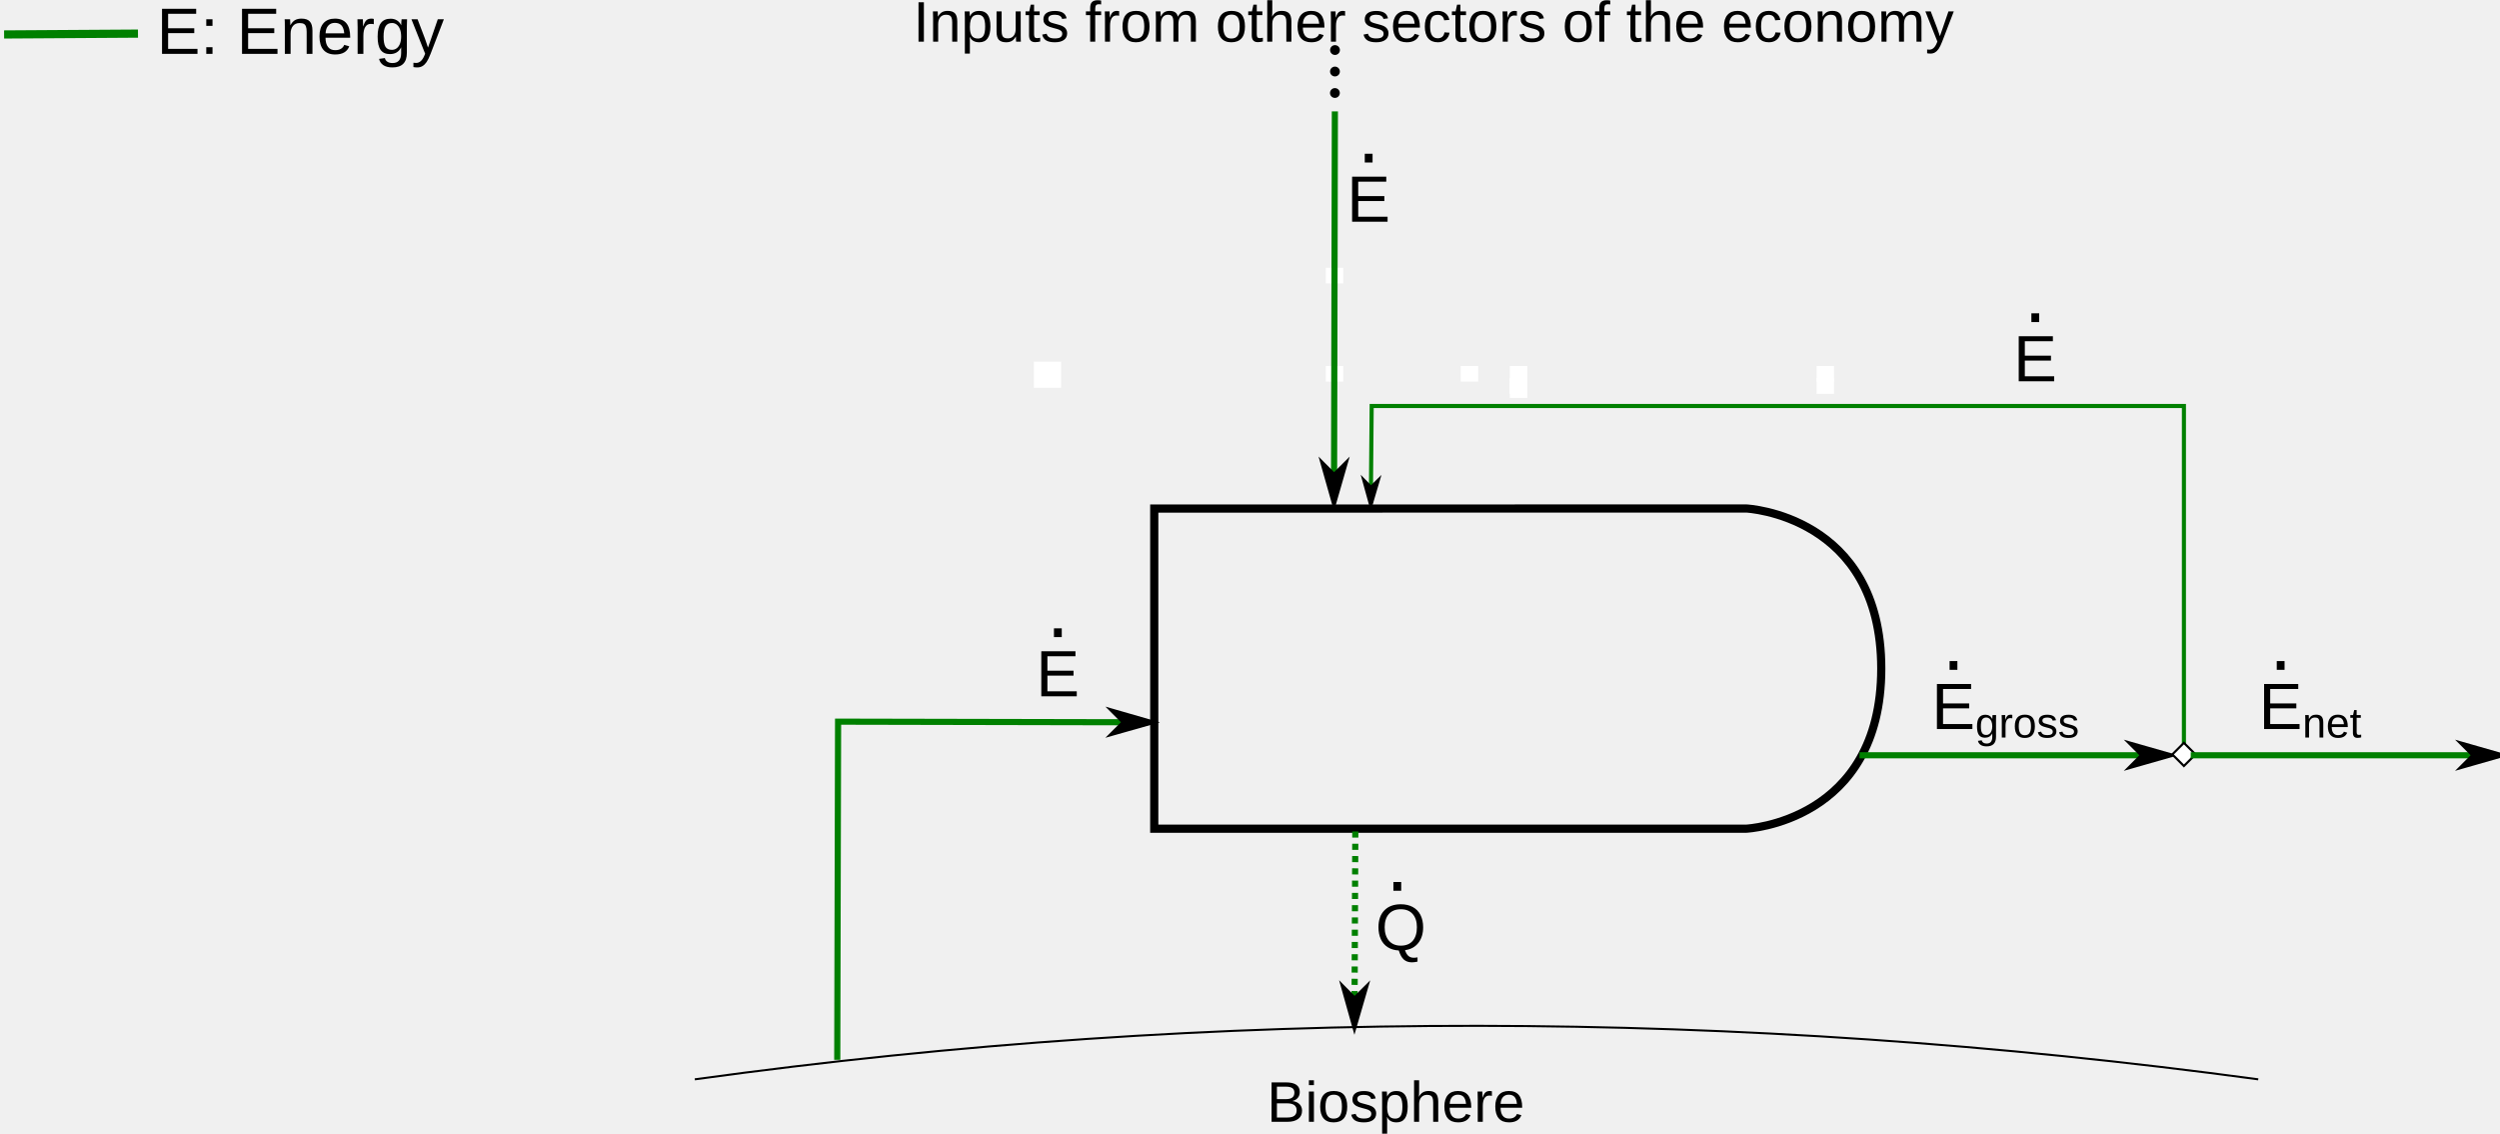
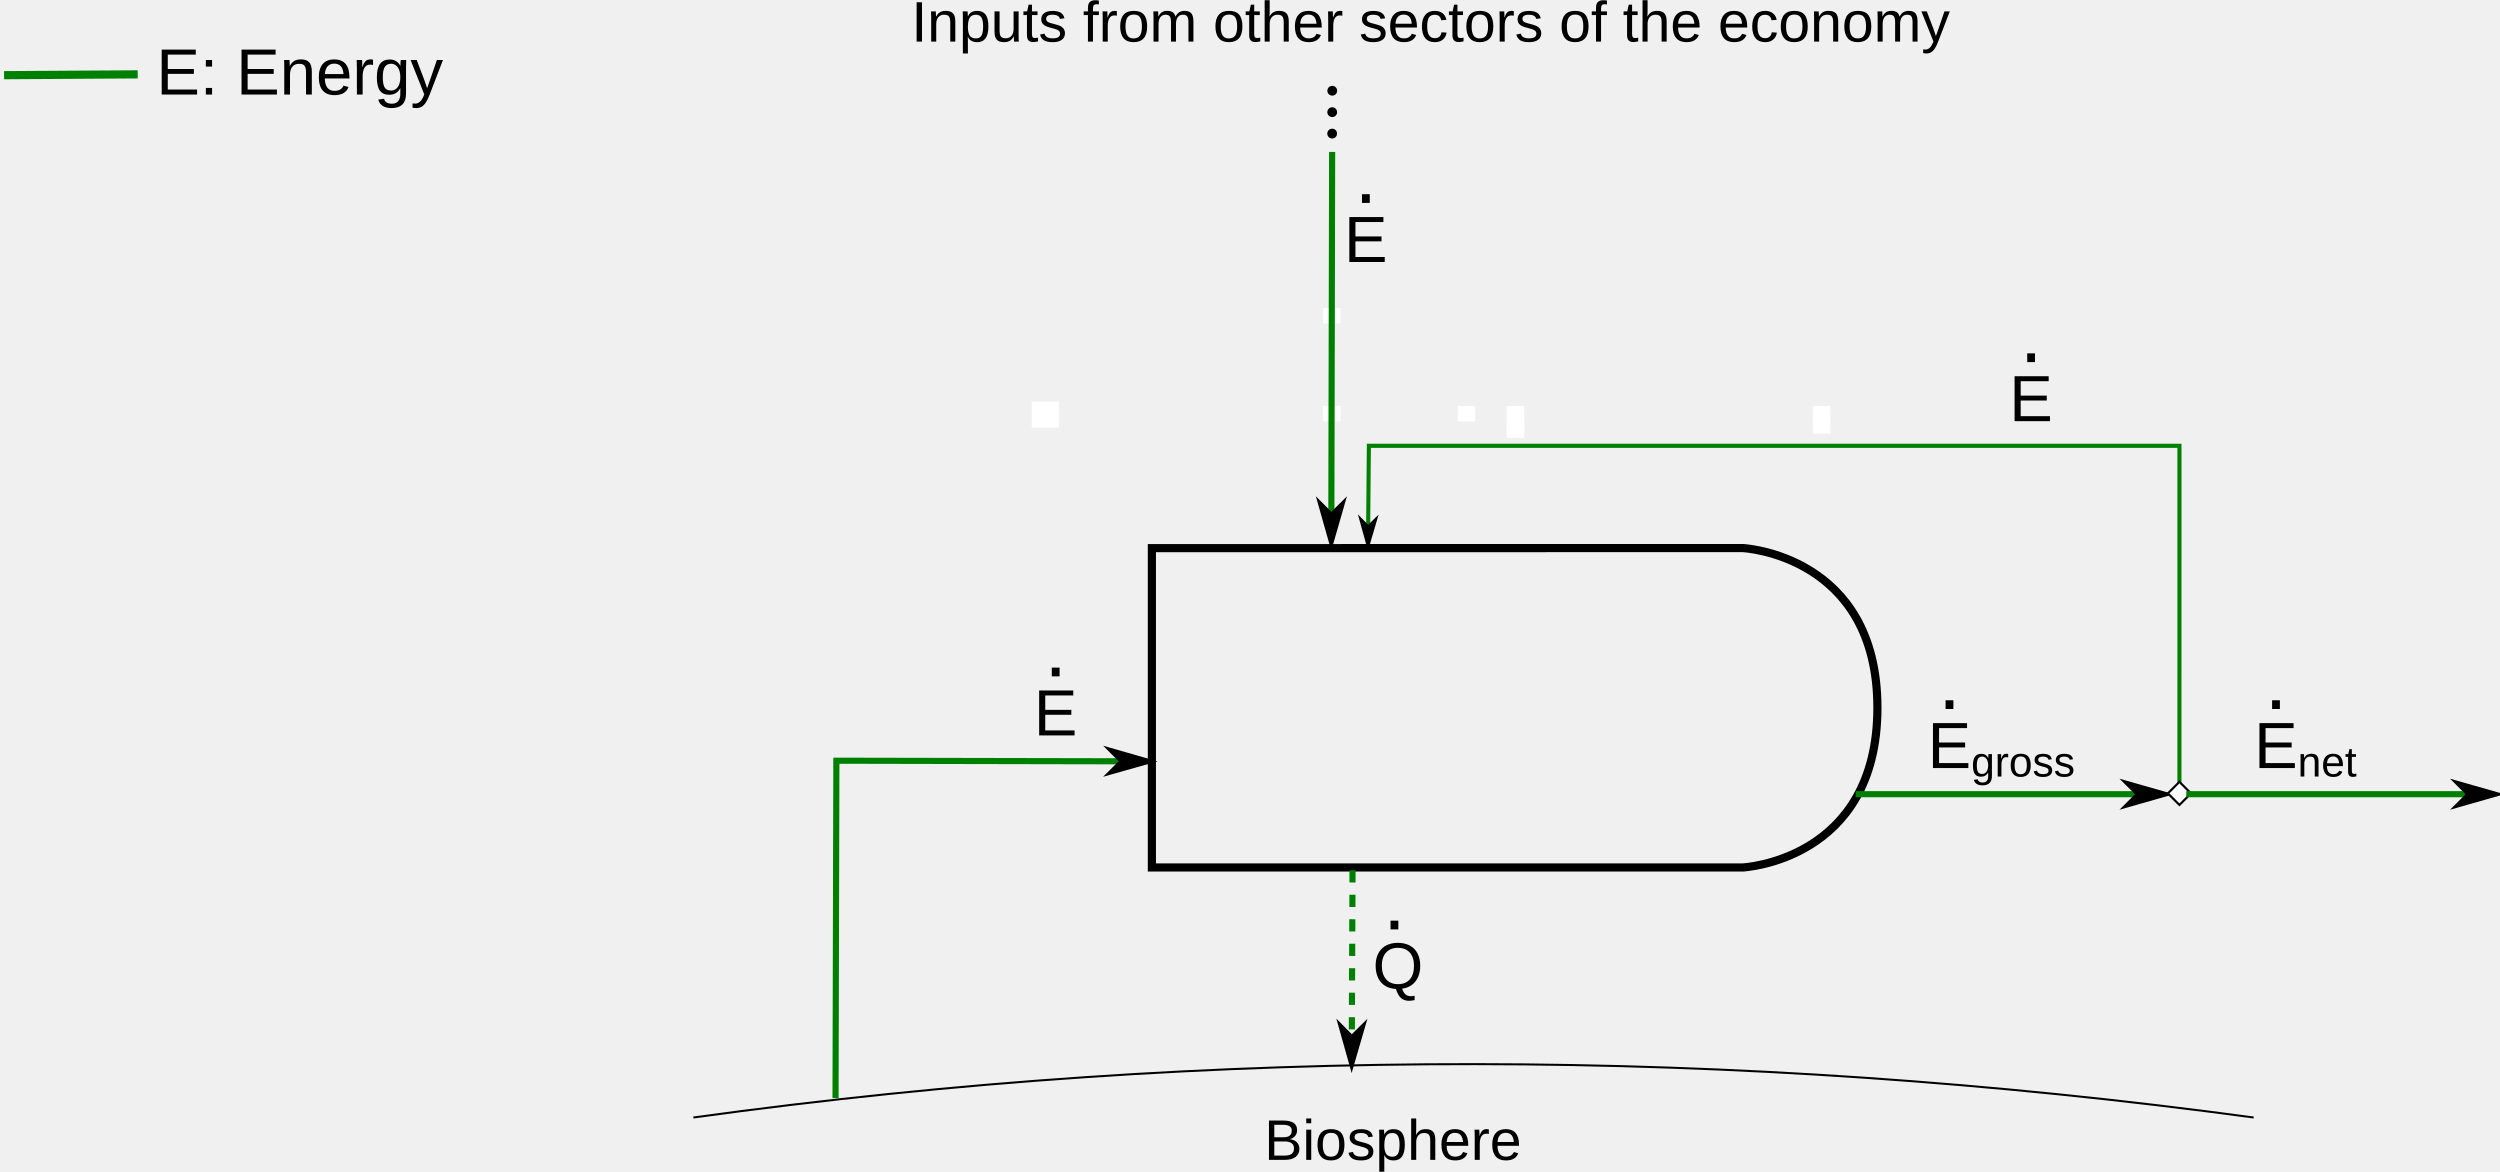
- <svg xmlns="http://www.w3.org/2000/svg" width="1222.111" height="553.949" id="svg2" version="1.1">
+ <svg xmlns="http://www.w3.org/2000/svg" width="1225.111" height="573.949" id="svg2" version="1.1">
  <defs id="defs4">
-     <marker orient="auto" refY="0.0" refX="0.0" id="EmptyDiamondM" style="overflow:visible">
-       <path id="path4092" d="M 0,-7.071 L -7.071,0 L 0,7.071 L 7.071,0 L 0,-7.071 z " style="fill-rule:evenodd;fill:#FFFFFF;stroke:#000000;stroke-width:1.0pt;marker-start:none" transform="scale(0.4)" />
+     <marker orient="auto" refY="0" refX="0" id="EmptyDiamondM" style="overflow:visible">
+       <path id="path4092" d="M 0,-7.071 -7.071,0 0,7.071 7.071,0 0,-7.071 z" style="fill:#ffffff;fill-rule:evenodd;stroke:#000000;stroke-width:1pt;marker-start:none" transform="scale(0.4,0.4)" />
    </marker>
-     <marker orient="auto" refY="0.0" refX="0.0" id="Arrow1Mend" style="overflow:visible;">
-       <path id="path3991" d="M 0.0,0.0 L 5.0,-5.0 L -12.5,0.0 L 5.0,5.0 L 0.0,0.0 z " style="fill-rule:evenodd;stroke:#000000;stroke-width:1.0pt;marker-start:none;" transform="scale(0.4) rotate(180) translate(10,0)" />
+     <marker orient="auto" refY="0" refX="0" id="Arrow1Mend" style="overflow:visible">
+       <path id="path3991" d="M 0,0 5,-5 -12.5,0 5,5 0,0 z" style="fill-rule:evenodd;stroke:#000000;stroke-width:1pt;marker-start:none" transform="matrix(-0.4,0,0,-0.4,-4,0)" />
    </marker>
    <marker orient="auto" refY="0" refX="0" id="Arrow2Mend" style="overflow:visible">
      <path id="path3888" style="font-size:12px;fill-rule:evenodd;stroke-width:0.625;stroke-linejoin:round" d="M 8.719,4.034 -2.207,0.016 8.719,-4.002 c -1.745,2.372 -1.735,5.617 -6e-7,8.035 z" transform="scale(-0.6,-0.6)" />
    </marker>
    <marker orient="auto" refY="0" refX="0" id="EmptyDiamondL" style="overflow:visible">
      <path id="path3968" d="M 0,-7.071 -7.071,0 0,7.071 7.071,0 0,-7.071 z" style="fill:#ffffff;fill-rule:evenodd;stroke:#000000;stroke-width:1pt;marker-start:none" transform="scale(0.8,0.8)" />
    </marker>
    <marker style="overflow:visible" id="InfiniteLineStart" refX="0" refY="0" orient="auto">
      <g id="g4034" transform="translate(-13,0)">
        <circle d="M 3.8,0 C 3.8,0.442 3.442,0.8 3,0.8 2.558,0.8 2.2,0.442 2.2,0 c 0,-0.442 0.358,-0.8 0.8,-0.8 0.442,0 0.8,0.358 0.8,0.8 z" id="circle4036" r="0.8" cy="0" cx="3" />
        <circle d="M 7.3,0 C 7.3,0.442 6.942,0.8 6.5,0.8 6.058,0.8 5.7,0.442 5.7,0 c 0,-0.442 0.358,-0.8 0.8,-0.8 0.442,0 0.8,0.358 0.8,0.8 z" id="circle4038" r="0.8" cy="0" cx="6.5" />
        <circle d="M 10.8,0 C 10.8,0.442 10.442,0.8 10,0.8 9.558,0.8 9.2,0.442 9.2,0 c 0,-0.442 0.358,-0.8 0.8,-0.8 0.442,0 0.8,0.358 0.8,0.8 z" id="circle4040" r="0.8" cy="0" cx="10" />
      </g>
    </marker>
    <marker orient="auto" refY="0" refX="0" id="Arrow1Lend" style="overflow:visible">
      <path id="path3792" d="M 0,0 5,-5 -12.5,0 5,5 0,0 z" style="fill-rule:evenodd;stroke:#000000;stroke-width:1pt;marker-start:none" transform="matrix(-0.8,0,0,-0.8,-10,0)" />
    </marker>
    <marker orient="auto" refY="0" refX="0" id="Arrow1Lstart-0" style="overflow:visible">
      <path id="path4143-5" d="M 0,0 5,-5 -12.5,0 5,5 0,0 z" style="fill-rule:evenodd;stroke:#000000;stroke-width:1pt;marker-start:none" transform="matrix(0.8,0,0,0.8,10,0)" />
    </marker>
    <marker orient="auto" refY="0" refX="0" id="Arrow1Lend-7" style="overflow:visible">
      <path id="path4132-0" d="M 0,0 5,-5 -12.5,0 5,5 0,0 z" style="fill-rule:evenodd;stroke:#000000;stroke-width:1pt;marker-start:none" transform="matrix(-0.8,0,0,-0.8,-10,0)" />
    </marker>
    <marker style="overflow:visible" id="InfiniteLineStart-0" refX="0" refY="0" orient="auto">
      <g id="g4065-5" transform="translate(-13,0)">
        <circle d="M 3.8,0 C 3.8,0.442 3.442,0.8 3,0.8 2.558,0.8 2.2,0.442 2.2,0 c 0,-0.442 0.358,-0.8 0.8,-0.8 0.442,0 0.8,0.358 0.8,0.8 z" id="circle4067-6" r="0.8" cy="0" cx="3" />
        <circle d="M 7.3,0 C 7.3,0.442 6.942,0.8 6.5,0.8 6.058,0.8 5.7,0.442 5.7,0 c 0,-0.442 0.358,-0.8 0.8,-0.8 0.442,0 0.8,0.358 0.8,0.8 z" id="circle4069-78" r="0.8" cy="0" cx="6.5" />
        <circle d="M 10.8,0 C 10.8,0.442 10.442,0.8 10,0.8 9.558,0.8 9.2,0.442 9.2,0 c 0,-0.442 0.358,-0.8 0.8,-0.8 0.442,0 0.8,0.358 0.8,0.8 z" id="circle4071-06" r="0.8" cy="0" cx="10" />
      </g>
    </marker>
    <marker orient="auto" refY="0" refX="0" id="EmptyDiamondL-1" style="overflow:visible">
      <path id="path4169" d="M 0,-7.071 -7.071,0 0,7.071 7.071,0 0,-7.071 z" style="fill:#ffffff;fill-rule:evenodd;stroke:#000000;stroke-width:1pt;marker-start:none" transform="scale(0.8,0.8)" />
    </marker>
    <marker orient="auto" refY="0" refX="0" id="Arrow1Lstart-7" style="overflow:visible">
      <path id="path4143-9" d="M 0,0 5,-5 -12.5,0 5,5 0,0 z" style="fill-rule:evenodd;stroke:#000000;stroke-width:1pt;marker-start:none" transform="matrix(0.8,0,0,0.8,10,0)" />
    </marker>
    <marker orient="auto" refY="0" refX="0" id="Arrow1Lend-0" style="overflow:visible">
      <path id="path4132-2" d="M 0,0 5,-5 -12.5,0 5,5 0,0 z" style="fill-rule:evenodd;stroke:#000000;stroke-width:1pt;marker-start:none" transform="matrix(-0.8,0,0,-0.8,-10,0)" />
    </marker>
    <marker style="overflow:visible" id="InfiniteLineStart-3" refX="0" refY="0" orient="auto">
      <g id="g4065-9" transform="translate(-13,0)">
        <circle d="M 3.8,0 C 3.8,0.442 3.442,0.8 3,0.8 2.558,0.8 2.2,0.442 2.2,0 c 0,-0.442 0.358,-0.8 0.8,-0.8 0.442,0 0.8,0.358 0.8,0.8 z" id="circle4067-9" r="0.8" cy="0" cx="3" />
        <circle d="M 7.3,0 C 7.3,0.442 6.942,0.8 6.5,0.8 6.058,0.8 5.7,0.442 5.7,0 c 0,-0.442 0.358,-0.8 0.8,-0.8 0.442,0 0.8,0.358 0.8,0.8 z" id="circle4069-7" r="0.8" cy="0" cx="6.5" />
        <circle d="M 10.8,0 C 10.8,0.442 10.442,0.8 10,0.8 9.558,0.8 9.2,0.442 9.2,0 c 0,-0.442 0.358,-0.8 0.8,-0.8 0.442,0 0.8,0.358 0.8,0.8 z" id="circle4071-0" r="0.8" cy="0" cx="10" />
      </g>
    </marker>
    <marker orient="auto" refY="0" refX="0" id="InfiniteLineStart-7" style="overflow:visible">
      <g transform="translate(-13,0)" id="g4065">
        <circle cx="3" cy="0" r="0.8" id="circle4067" d="M 3.8,0 C 3.8,0.442 3.442,0.8 3,0.8 2.558,0.8 2.2,0.442 2.2,0 c 0,-0.442 0.358,-0.8 0.8,-0.8 0.442,0 0.8,0.358 0.8,0.8 z" />
        <circle cx="6.5" cy="0" r="0.8" id="circle4069" d="M 7.3,0 C 7.3,0.442 6.942,0.8 6.5,0.8 6.058,0.8 5.7,0.442 5.7,0 c 0,-0.442 0.358,-0.8 0.8,-0.8 0.442,0 0.8,0.358 0.8,0.8 z" />
        <circle cx="10" cy="0" r="0.8" id="circle4071" d="M 10.8,0 C 10.8,0.442 10.442,0.8 10,0.8 9.558,0.8 9.2,0.442 9.2,0 c 0,-0.442 0.358,-0.8 0.8,-0.8 0.442,0 0.8,0.358 0.8,0.8 z" />
      </g>
    </marker>
    <marker style="overflow:visible" id="Arrow1Lend-2" refX="0" refY="0" orient="auto">
      <path transform="matrix(-0.8,0,0,-0.8,-10,0)" style="fill-rule:evenodd;stroke:#000000;stroke-width:1pt;marker-start:none" d="M 0,0 5,-5 -12.5,0 5,5 0,0 z" id="path4132" />
    </marker>
    <marker style="overflow:visible" id="Arrow1Lstart" refX="0" refY="0" orient="auto">
      <path transform="matrix(0.8,0,0,0.8,10,0)" style="fill-rule:evenodd;stroke:#000000;stroke-width:1pt;marker-start:none" d="M 0,0 5,-5 -12.5,0 5,5 0,0 z" id="path4143" />
    </marker>
  </defs>
-   <g id="layer1" transform="translate(833.1399,-154.8821)">
+   <g id="layer1" transform="translate(833.1399,-134.8821)">
    <text xml:space="preserve" style="font-size:32px;font-style:normal;font-variant:normal;font-weight:bold;font-stretch:expanded;text-align:start;line-height:125%;letter-spacing:0px;word-spacing:0px;text-anchor:start;fill:#000000;fill-opacity:1;stroke:none;font-family:Engravers MT;-inkscape-font-specification:Engravers MT Bold Expanded" x="292.258" y="107.663" id="text6668" transform="translate(-121.7803,643.7631)">
      <tspan id="tspan6670" x="292.258" y="107.663" />
    </text>
    <path style="fill:none;stroke:#008000;stroke-width:4;stroke-linecap:butt;stroke-linejoin:miter;stroke-opacity:1;marker-start:none;marker-end:none" d="m -831.14,171.728 65.479,-0.414" id="path4738" />
    <text id="text5898" y="181.202" x="-756.526" style="font-size:32px;font-style:normal;font-variant:normal;font-weight:normal;font-stretch:normal;text-align:start;line-height:125%;letter-spacing:0px;word-spacing:0px;text-anchor:start;fill:#000000;fill-opacity:1;stroke:none;font-family:Arial;-inkscape-font-specification:Arial" xml:space="preserve">
      <tspan y="181.202" x="-756.526" id="tspan5900">E: Energy</tspan>
    </text>
    <path id="path6782" d="m -268.666,403.498 0,156.485 289.541,0 c 0,0 66,-3.206 66,-78.265 0,-75.059 -66,-78.265 -66,-78.265 z" style="fill:none;stroke:#000000;stroke-width:4;stroke-linecap:butt;stroke-linejoin:miter;stroke-opacity:1" />
    <path id="path6786" d="m -423.691,672.966 0.409,-165.304 151.459,0.31" style="fill:none;stroke:#008000;stroke-width:3;stroke-linecap:butt;stroke-linejoin:miter;stroke-opacity:1;marker-start:none;marker-end:url(#Arrow1Mend)" />
-     <path style="fill:none;stroke:#008000;stroke-width:3;stroke-linecap:butt;stroke-linejoin:miter;stroke-miterlimit:4;stroke-opacity:1;stroke-dasharray:3, 3;stroke-dashoffset:0;marker-start:none;marker-end:url(#Arrow1Mend)" d="m -170.335,561.347 -0.414,93.479" id="path6816" />
+     <path style="fill:none;stroke:#008000;stroke-width:3;stroke-linecap:butt;stroke-linejoin:miter;stroke-miterlimit:4;stroke-opacity:1;stroke-dasharray:6, 6;stroke-dashoffset:0;marker-start:none;marker-end:url(#Arrow1Mend)" d="m -170.335,561.347 -0.414,93.479" id="path6816" />
    <path id="path6824" d="m 76.221,524.076 150,0.009" style="fill:none;stroke:#008000;stroke-width:3;stroke-linecap:butt;stroke-linejoin:miter;stroke-opacity:1;marker-end:url(#Arrow1Mend)" />
    <path id="path6826" d="m 234.88,523.677 0.005,-170.33 -397.219,0 -0.414,47.479" style="fill:none;stroke:#008000;stroke-width:2;stroke-linecap:butt;stroke-linejoin:miter;stroke-opacity:1;marker-start:url(#EmptyDiamondM);marker-end:url(#Arrow1Mend)" />
    <rect style="fill:#ffffff;fill-opacity:1;stroke:none" id="rect6832" width="8.523" height="7.626" x="55.239" y="339.793" />
    <rect y="339.793" x="-94.761" height="7.626" width="8.523" id="rect6836" style="fill:#ffffff;fill-opacity:1;stroke:none" />
    <rect style="fill:#ffffff;fill-opacity:1;stroke:none" id="rect6838" width="8.523" height="7.626" x="-94.761" y="341.793" />
    <rect style="fill:#ffffff;fill-opacity:1;stroke:none" id="rect6852" width="13.338" height="12.782" x="-327.548" y="331.666" />
    <rect y="333.793" x="55.239" height="7.626" width="8.523" id="rect6854" style="fill:#ffffff;fill-opacity:1;stroke:none" />
    <rect y="339.793" x="-94.761" height="7.626" width="8.523" id="rect6862" style="fill:#ffffff;fill-opacity:1;stroke:none" />
    <rect style="fill:#ffffff;fill-opacity:1;stroke:none" id="rect6866" width="8.523" height="7.626" x="-94.761" y="333.793" />
    <rect y="333.793" x="-184.761" height="7.626" width="8.523" id="rect4707" style="fill:#ffffff;fill-opacity:1;stroke:none" />
    <rect y="333.793" x="-118.761" height="7.626" width="8.523" id="rect4711" style="fill:#ffffff;fill-opacity:1;stroke:none" />
    <rect style="fill:#ffffff;fill-opacity:1;stroke:none" id="rect4709" width="8.523" height="7.626" x="-184.761" y="285.793" />
    <path id="path4705" d="m -180.334,209.347 -0.414,189.479" style="fill:none;stroke:#008000;stroke-width:3;stroke-linecap:butt;stroke-linejoin:miter;stroke-opacity:1;marker-start:url(#InfiniteLineStart-7);marker-end:url(#Arrow1Mend)" />
    <text id="text4961" y="703.267" x="-131.094" style="font-size:28px;font-style:normal;font-variant:normal;font-weight:normal;font-stretch:normal;text-align:center;line-height:125%;letter-spacing:0px;word-spacing:0px;text-anchor:middle;fill:#000000;fill-opacity:1;stroke:none;font-family:Arial;-inkscape-font-specification:Arial" xml:space="preserve">
      <tspan y="703.267" x="-131.094" id="tspan4963">Biosphere</tspan>
    </text>
-     <text id="text4965" y="175.267" x="-386.526" style="font-size:28px;font-style:normal;font-variant:normal;font-weight:normal;font-stretch:normal;text-align:start;line-height:125%;letter-spacing:0px;word-spacing:0px;text-anchor:start;fill:#000000;fill-opacity:1;stroke:none;font-family:Arial;-inkscape-font-specification:Arial" xml:space="preserve">
-       <tspan y="175.267" x="-386.526" id="tspan4967">Inputs from other sectors of the economy</tspan>
+     <text id="text4965" y="155.267" x="-386.526" style="font-size:28px;font-style:normal;font-variant:normal;font-weight:normal;font-stretch:normal;text-align:start;line-height:125%;letter-spacing:0px;word-spacing:0px;text-anchor:start;fill:#000000;fill-opacity:1;stroke:none;font-family:Arial;-inkscape-font-specification:Arial" xml:space="preserve">
+       <tspan y="155.267" x="-386.526" id="tspan4967">Inputs from other sectors of the economy</tspan>
    </text>
    <path style="fill:none;stroke:#000000;stroke-width:1px;stroke-linecap:butt;stroke-linejoin:miter;stroke-opacity:1" d="m 341.788,527.876 c 256.212,-35.344 510.705,-34.403 764.592,0" id="path3079" transform="translate(-835.1399,154.6341)" />
    <text xml:space="preserve" style="font-size:32px;font-style:normal;font-variant:normal;font-weight:normal;font-stretch:normal;text-align:start;line-height:125%;letter-spacing:0px;word-spacing:0px;text-anchor:start;fill:#000000;fill-opacity:1;stroke:none;font-family:Arial;-inkscape-font-specification:Arial" x="-174.526" y="263.267" id="text3081">
      <tspan id="tspan3083" x="-174.526" y="263.267">E<tspan id="tspan3085" style="font-size:65.001%;baseline-shift:sub" />
      </tspan>
    </text>
    <text xml:space="preserve" style="font-size:40px;font-style:normal;font-variant:normal;font-weight:normal;font-stretch:normal;text-align:start;line-height:125%;letter-spacing:0px;word-spacing:0px;text-anchor:start;fill:#000000;fill-opacity:1;stroke:none;font-family:Arial;-inkscape-font-specification:Arial" x="-169.367" y="234.324" id="text3061">
      <tspan id="tspan3063" x="-169.367" y="234.324">.</tspan>
    </text>
    <text id="text3065" y="495.267" x="-326.526" style="font-size:32px;font-style:normal;font-variant:normal;font-weight:normal;font-stretch:normal;text-align:start;line-height:125%;letter-spacing:0px;word-spacing:0px;text-anchor:start;fill:#000000;fill-opacity:1;stroke:none;font-family:Arial;-inkscape-font-specification:Arial" xml:space="preserve">
      <tspan y="495.267" x="-326.526" id="tspan3067">E<tspan style="font-size:65.001%;baseline-shift:sub" id="tspan3069" />
      </tspan>
    </text>
    <text id="text3071" y="466.324" x="-321.367" style="font-size:40px;font-style:normal;font-variant:normal;font-weight:normal;font-stretch:normal;text-align:start;line-height:125%;letter-spacing:0px;word-spacing:0px;text-anchor:start;fill:#000000;fill-opacity:1;stroke:none;font-family:Arial;-inkscape-font-specification:Arial" xml:space="preserve">
      <tspan y="466.324" x="-321.367" id="tspan3073">.</tspan>
    </text>
    <text xml:space="preserve" style="font-size:32px;font-style:normal;font-variant:normal;font-weight:normal;font-stretch:normal;text-align:start;line-height:125%;letter-spacing:0px;word-spacing:0px;text-anchor:start;fill:#000000;fill-opacity:1;stroke:none;font-family:Arial;-inkscape-font-specification:Arial" x="-160.526" y="619.267" id="text3075">
      <tspan id="tspan3077" x="-160.526" y="619.267">Q</tspan>
    </text>
    <text xml:space="preserve" style="font-size:40px;font-style:normal;font-variant:normal;font-weight:normal;font-stretch:normal;text-align:start;line-height:125%;letter-spacing:0px;word-spacing:0px;text-anchor:start;fill:#000000;fill-opacity:1;stroke:none;font-family:Arial;-inkscape-font-specification:Arial" x="-155.367" y="590.324" id="text3082">
      <tspan id="tspan3084" x="-155.367" y="590.324">.</tspan>
    </text>
    <text id="text3086" y="511.267" x="111.474" style="font-size:32px;font-style:normal;font-variant:normal;font-weight:normal;font-stretch:normal;text-align:start;line-height:125%;letter-spacing:0px;word-spacing:0px;text-anchor:start;fill:#000000;fill-opacity:1;stroke:none;font-family:Arial;-inkscape-font-specification:Arial" xml:space="preserve">
      <tspan y="511.267" x="111.474" id="tspan3088">E<tspan style="font-size:65.001%;baseline-shift:sub" id="tspan3086">gross</tspan>
      </tspan>
    </text>
    <text id="text3092" y="482.324" x="116.633" style="font-size:40px;font-style:normal;font-variant:normal;font-weight:normal;font-stretch:normal;text-align:start;line-height:125%;letter-spacing:0px;word-spacing:0px;text-anchor:start;fill:#000000;fill-opacity:1;stroke:none;font-family:Arial;-inkscape-font-specification:Arial" xml:space="preserve">
      <tspan y="482.324" x="116.633" id="tspan3094">.</tspan>
    </text>
    <text xml:space="preserve" style="font-size:32px;font-style:normal;font-variant:normal;font-weight:normal;font-stretch:normal;text-align:start;line-height:125%;letter-spacing:0px;word-spacing:0px;text-anchor:start;fill:#000000;fill-opacity:1;stroke:none;font-family:Arial;-inkscape-font-specification:Arial" x="151.474" y="341.267" id="text3096">
      <tspan id="tspan3098" x="151.474" y="341.267">E<tspan id="tspan3100" style="font-size:65.001%;baseline-shift:sub" />
      </tspan>
    </text>
    <text xml:space="preserve" style="font-size:40px;font-style:normal;font-variant:normal;font-weight:normal;font-stretch:normal;text-align:start;line-height:125%;letter-spacing:0px;word-spacing:0px;text-anchor:start;fill:#000000;fill-opacity:1;stroke:none;font-family:Arial;-inkscape-font-specification:Arial" x="156.633" y="312.324" id="text3102">
      <tspan id="tspan3104" x="156.633" y="312.324">.</tspan>
    </text>
    <path style="fill:none;stroke:#008000;stroke-width:3;stroke-linecap:butt;stroke-linejoin:miter;stroke-opacity:1;marker-end:url(#Arrow1Mend)" d="m 238.221,524.076 150,0.009" id="path3082" />
    <text xml:space="preserve" style="font-size:32px;font-style:normal;font-variant:normal;font-weight:normal;font-stretch:normal;text-align:start;line-height:125%;letter-spacing:0px;word-spacing:0px;text-anchor:start;fill:#000000;fill-opacity:1;stroke:none;font-family:Arial;-inkscape-font-specification:Arial" x="271.474" y="511.267" id="text3088">
      <tspan id="tspan3090" x="271.474" y="511.267">E<tspan id="tspan3092" style="font-size:65.001%;baseline-shift:sub">net</tspan>
      </tspan>
    </text>
    <text xml:space="preserve" style="font-size:40px;font-style:normal;font-variant:normal;font-weight:normal;font-stretch:normal;text-align:start;line-height:125%;letter-spacing:0px;word-spacing:0px;text-anchor:start;fill:#000000;fill-opacity:1;stroke:none;font-family:Arial;-inkscape-font-specification:Arial" x="276.633" y="482.324" id="text3094">
      <tspan id="tspan3096" x="276.633" y="482.324">.</tspan>
    </text>
  </g>
</svg>
